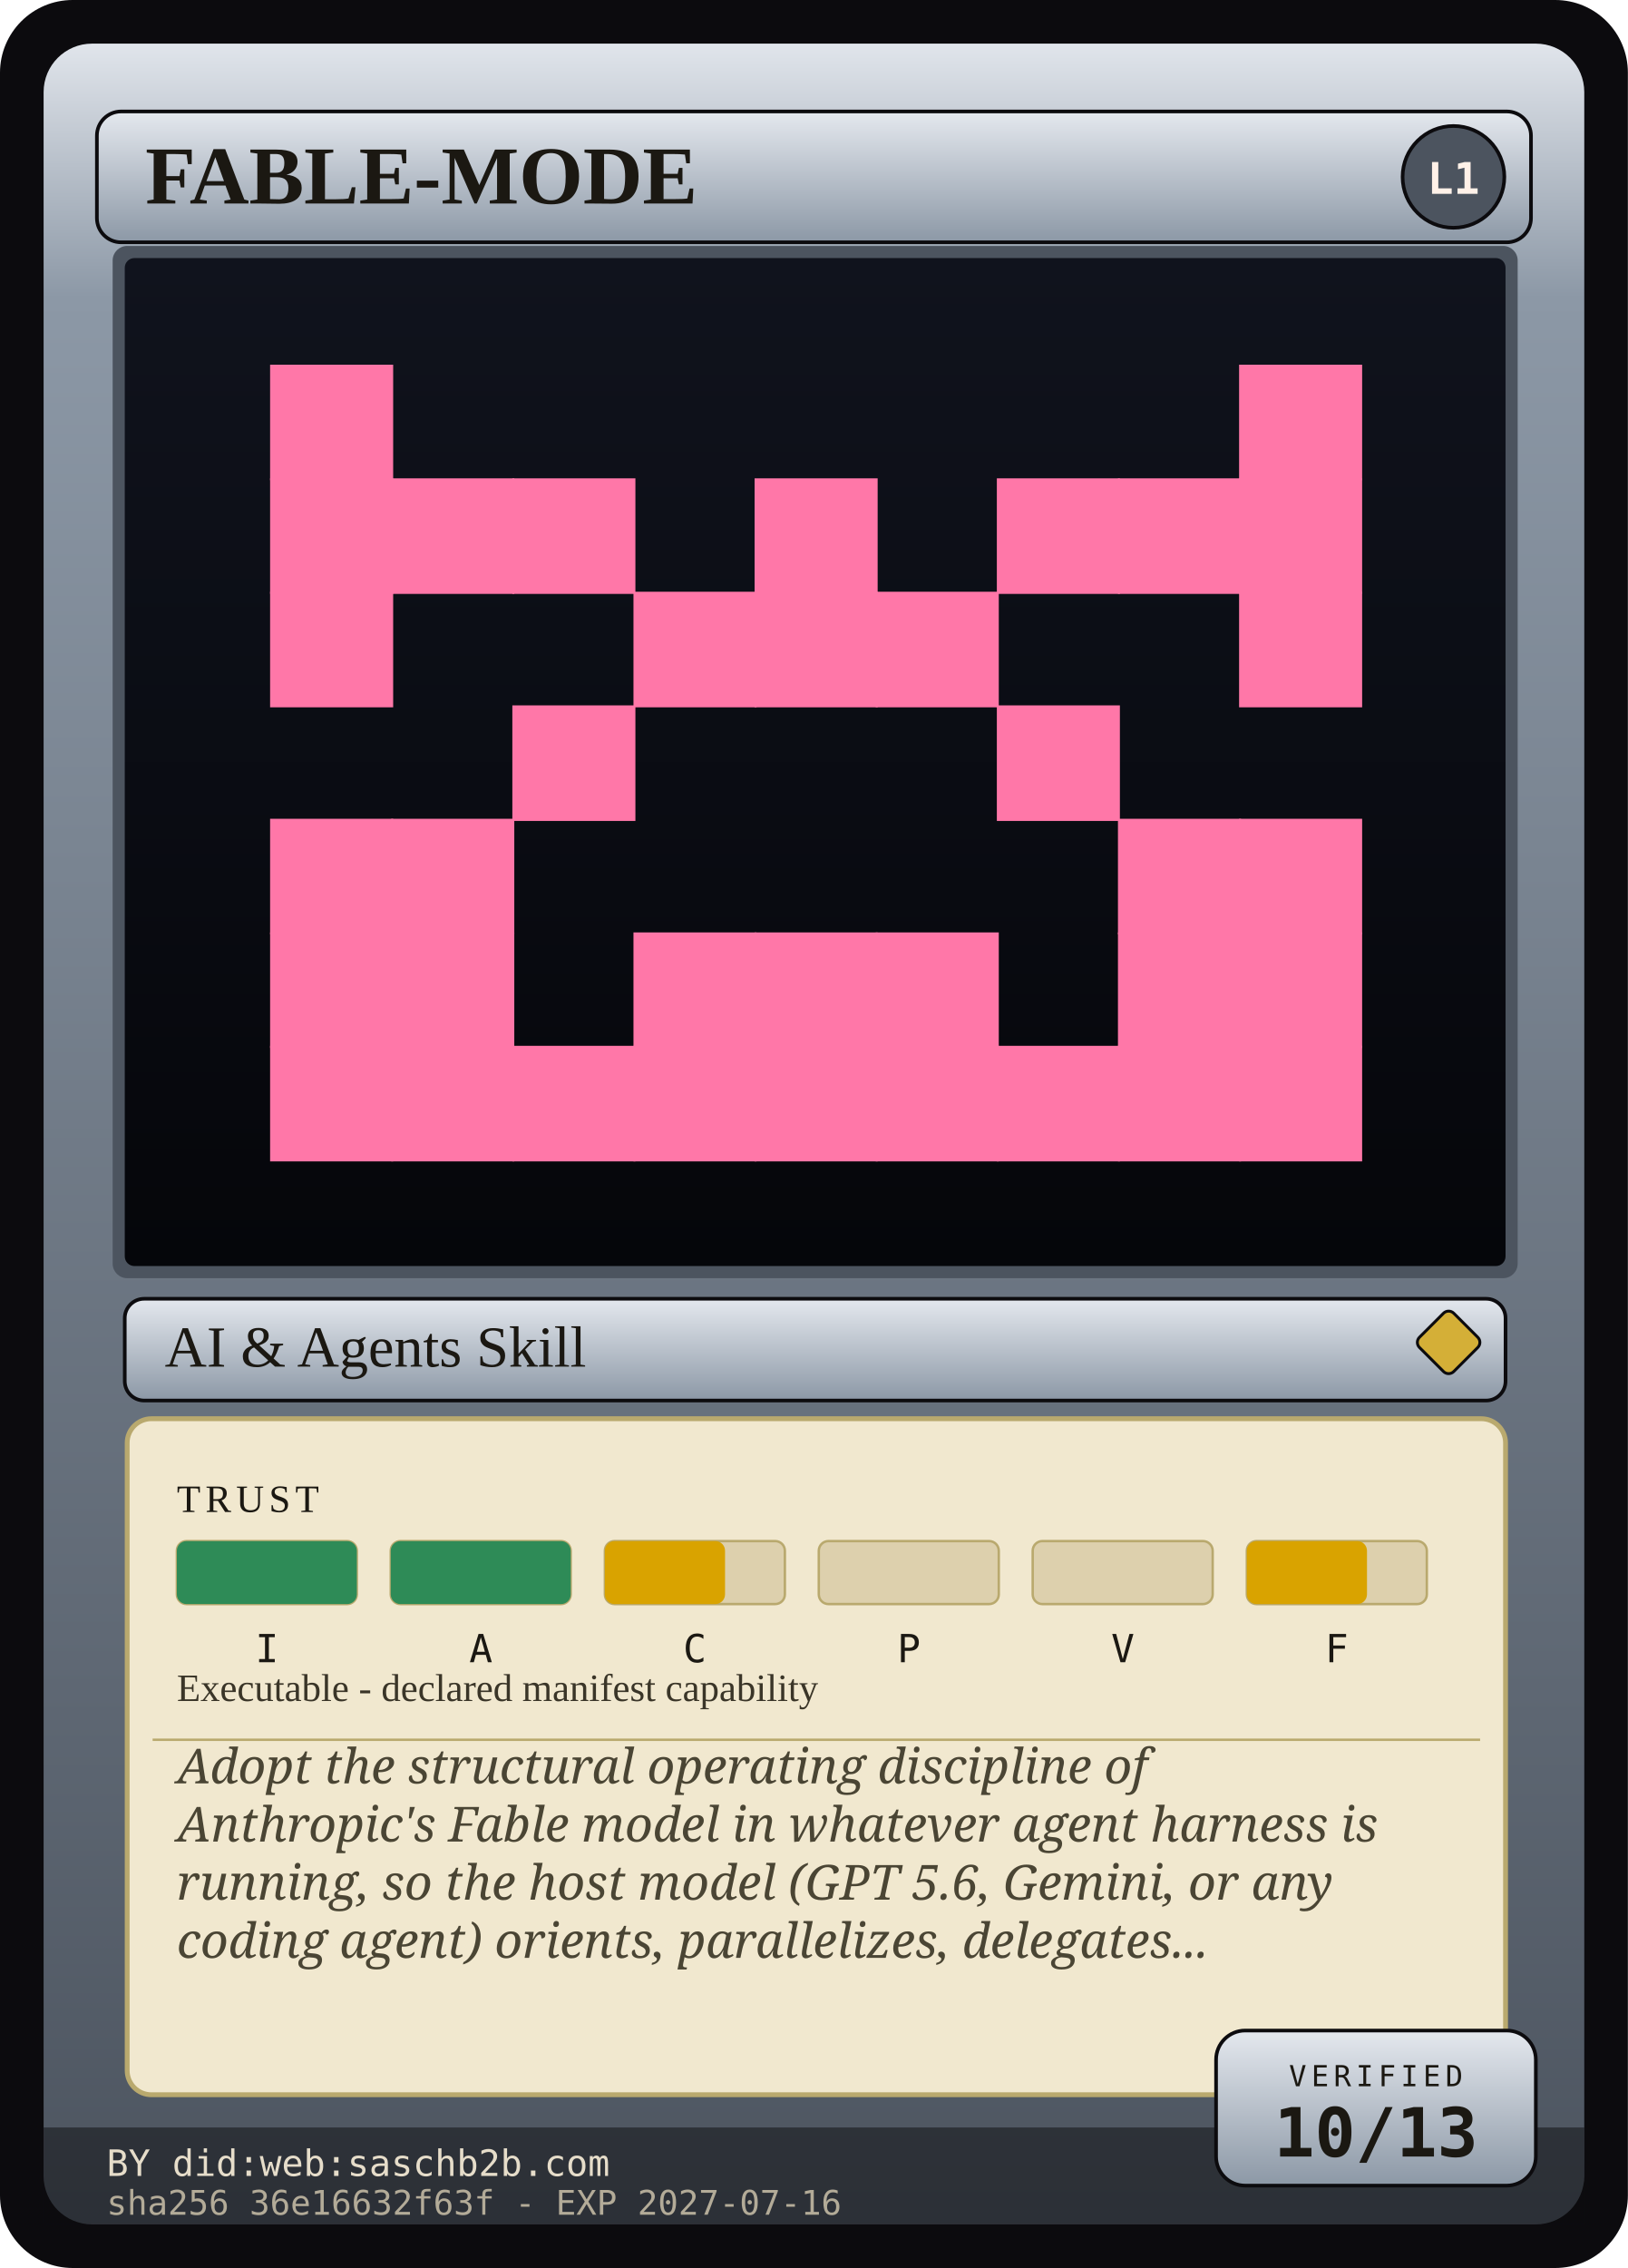
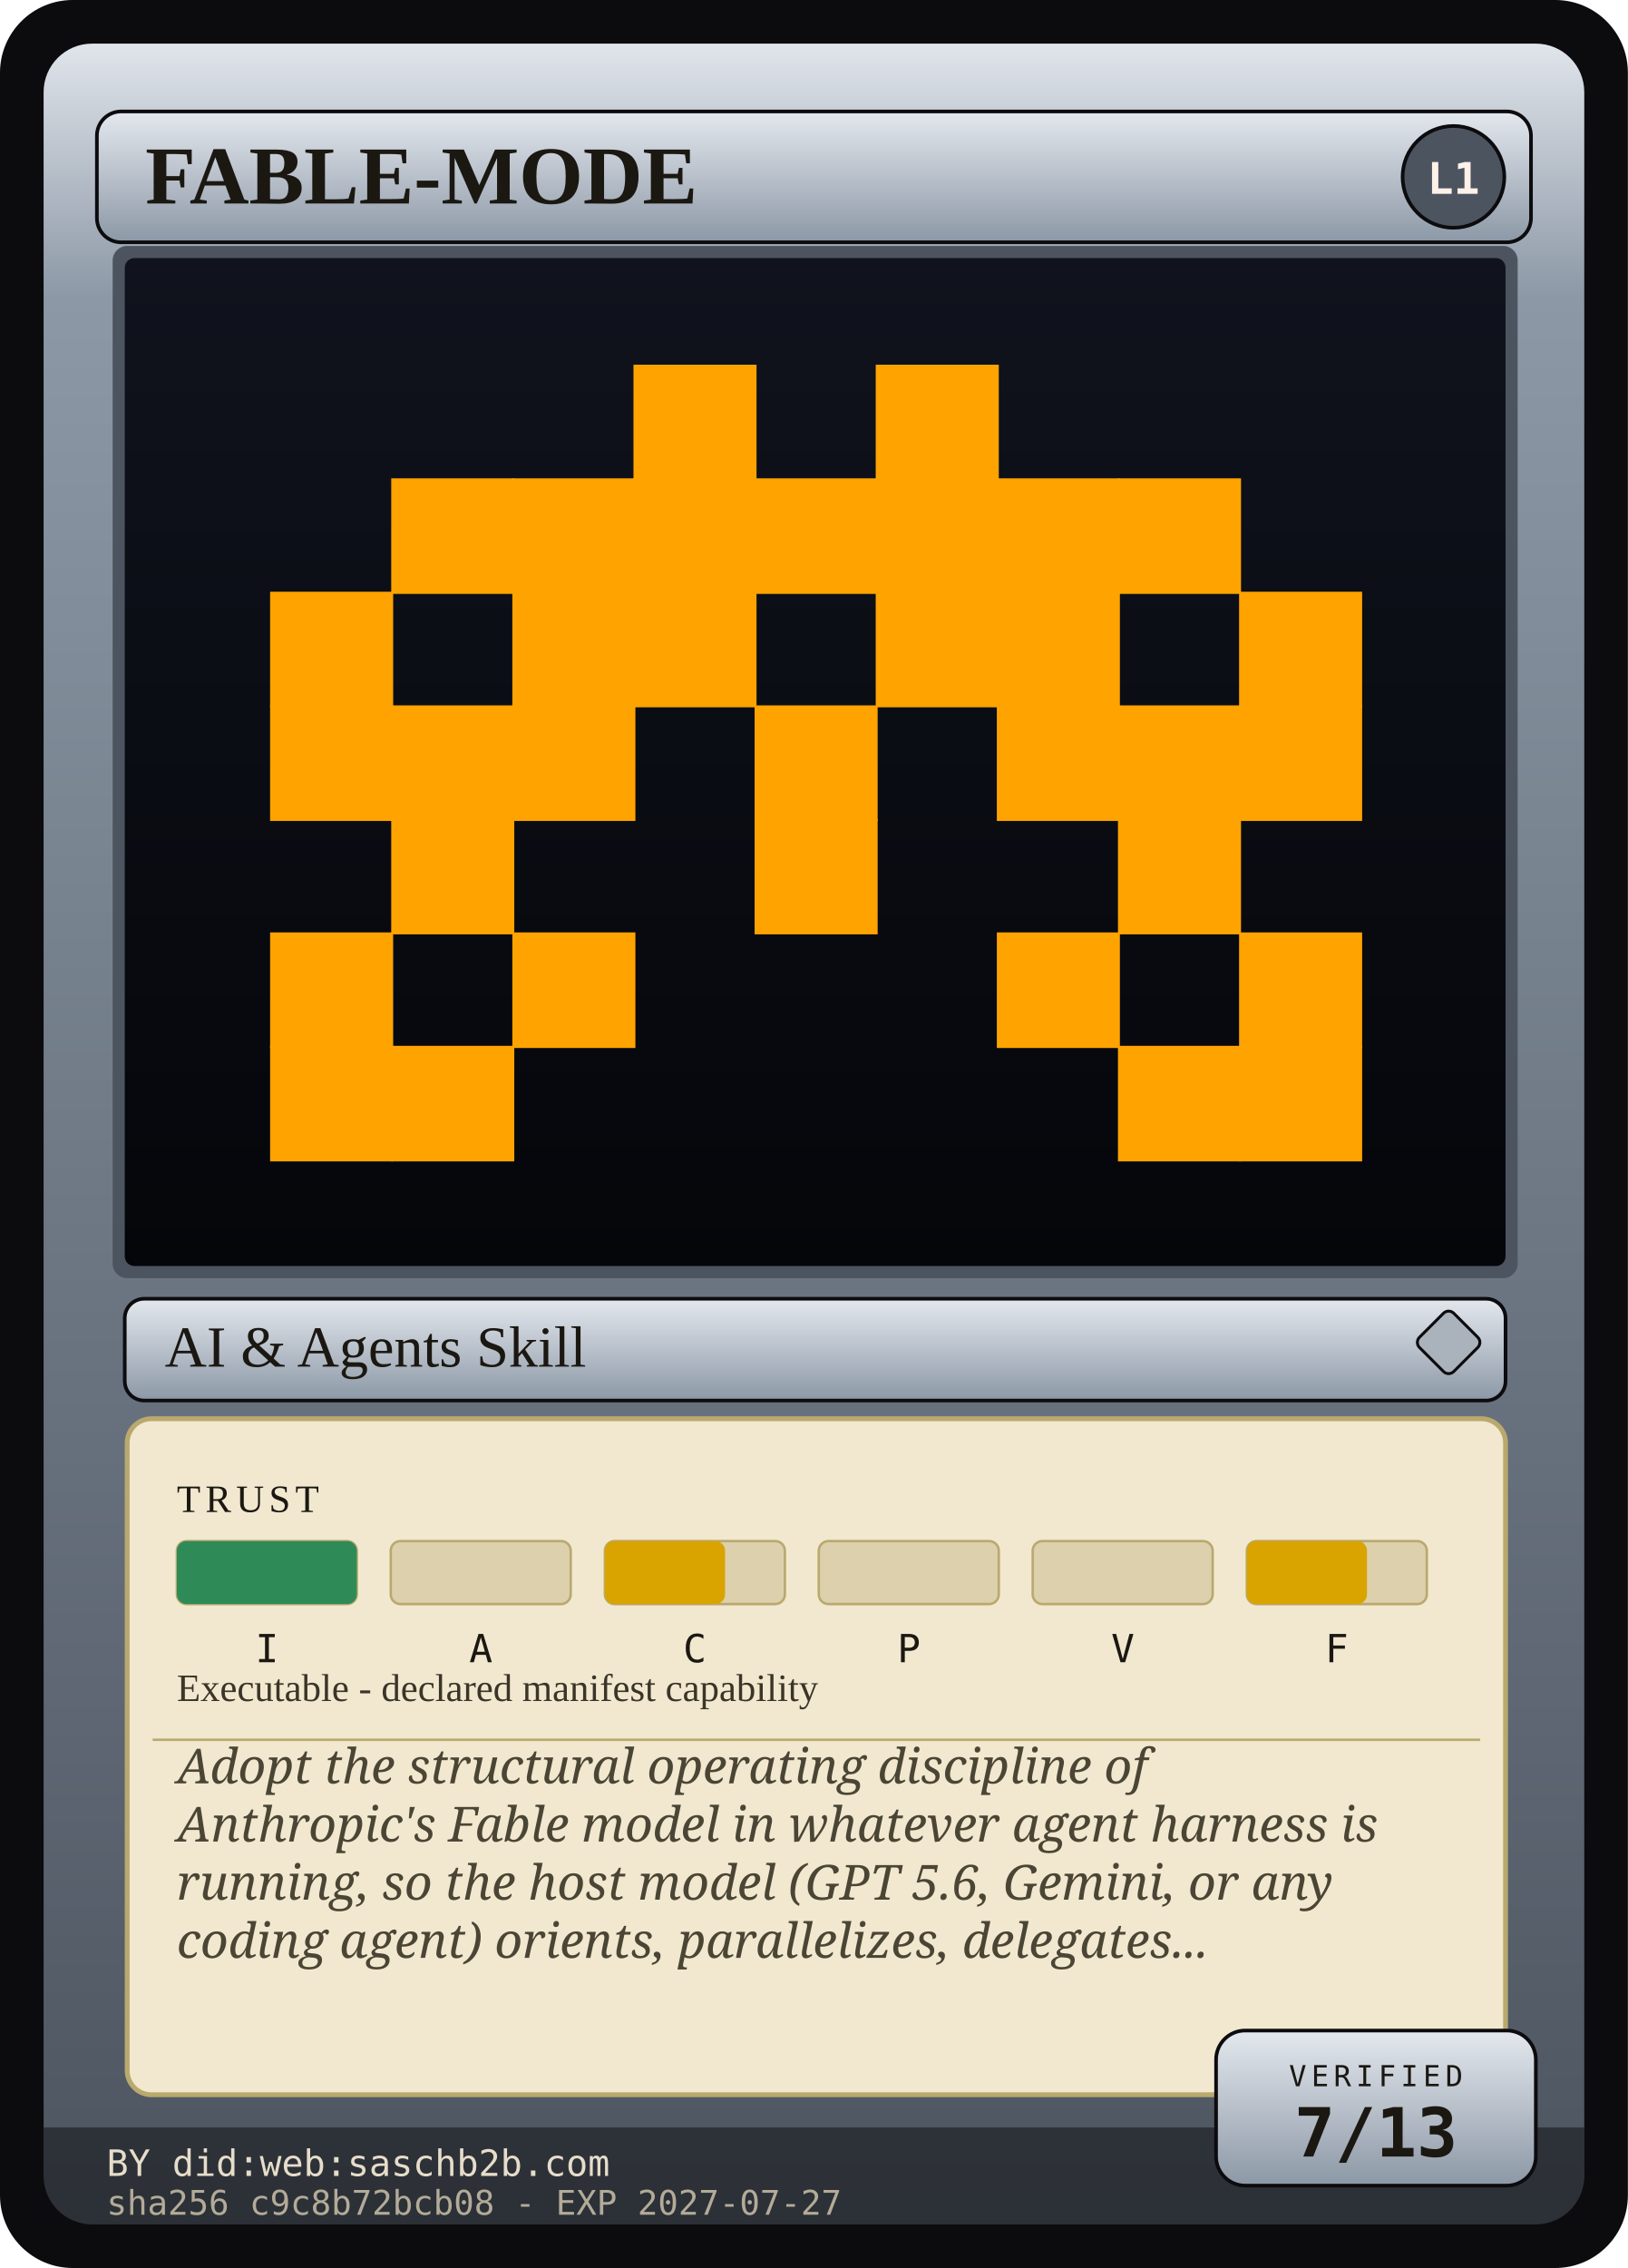
<svg xmlns="http://www.w3.org/2000/svg" width="672" height="936" viewBox="0 0 672 936" font-family="Georgia,'Times New Roman',serif">
  <defs>
    <linearGradient id="frame" x1="0" y1="0" x2="0" y2="1">
      <stop offset="0" stop-color="#e4e8ee" />
      <stop offset="0.12" stop-color="#8c98a6" />
      <stop offset="1" stop-color="#4c545f" />
    </linearGradient>
    <linearGradient id="plate" x1="0" y1="0" x2="0" y2="1">
      <stop offset="0" stop-color="#e4e8ee" />
      <stop offset="1" stop-color="#8c98a6" />
    </linearGradient>
    <linearGradient id="art" x1="0" y1="0" x2="0" y2="1">
      <stop offset="0" stop-color="#10131d" />
      <stop offset="1" stop-color="#05060a" />
    </linearGradient>
    <clipPath id="scr">
      <rect x="51.5" y="106.5" width="570" height="416" rx="4" />
    </clipPath>
  </defs>
  <rect x="0" y="0" width="672" height="936" rx="30" fill="#0c0b0e" />
  <rect x="18" y="18" width="636" height="900" rx="20" fill="url(#frame)" />
  <rect x="40" y="46" width="592" height="54" rx="10" fill="url(#plate)" stroke="#0c0b0e" stroke-width="1.5" />
  <text x="60" y="84" font-size="34" font-weight="bold" fill="#1b1812">FABLE-MODE</text>
  <circle cx="600" cy="73" r="21" fill="#4c545f" stroke="#0c0b0e" stroke-width="1.5" />
  <text x="600" y="80" font-size="18" font-weight="bold" fill="#fff1e8" text-anchor="middle" font-family="ui-monospace,monospace">L1</text>
  <rect x="46.5" y="101.5" width="580" height="426" rx="6" fill="#4c545f" />
  <g clip-path="url(#scr)">
    <rect x="51.5" y="106.5" width="570" height="416" fill="url(#art)" />
-     <rect x="111.5" y="150.5" width="50.8" height="47.7" fill="#ff77a8" />
-     <rect x="511.5" y="150.5" width="50.8" height="47.7" fill="#ff77a8" />
-     <rect x="111.5" y="197.4" width="50.8" height="47.7" fill="#ff77a8" />
-     <rect x="511.5" y="197.4" width="50.8" height="47.7" fill="#ff77a8" />
-     <rect x="161.5" y="197.4" width="50.8" height="47.7" fill="#ff77a8" />
-     <rect x="461.5" y="197.4" width="50.8" height="47.7" fill="#ff77a8" />
-     <rect x="211.5" y="197.4" width="50.8" height="47.7" fill="#ff77a8" />
-     <rect x="411.5" y="197.4" width="50.8" height="47.7" fill="#ff77a8" />
-     <rect x="311.5" y="197.4" width="50.8" height="47.7" fill="#ff77a8" />
-     <rect x="111.5" y="244.2" width="50.8" height="47.7" fill="#ff77a8" />
-     <rect x="511.5" y="244.2" width="50.8" height="47.7" fill="#ff77a8" />
-     <rect x="261.5" y="244.2" width="50.8" height="47.7" fill="#ff77a8" />
-     <rect x="361.5" y="244.2" width="50.8" height="47.7" fill="#ff77a8" />
-     <rect x="311.5" y="244.2" width="50.8" height="47.7" fill="#ff77a8" />
-     <rect x="211.5" y="291.1" width="50.8" height="47.7" fill="#ff77a8" />
-     <rect x="411.5" y="291.1" width="50.8" height="47.7" fill="#ff77a8" />
-     <rect x="111.5" y="337.9" width="50.8" height="47.7" fill="#ff77a8" />
-     <rect x="511.5" y="337.9" width="50.8" height="47.7" fill="#ff77a8" />
-     <rect x="161.5" y="337.9" width="50.8" height="47.7" fill="#ff77a8" />
-     <rect x="461.5" y="337.9" width="50.8" height="47.7" fill="#ff77a8" />
-     <rect x="111.5" y="384.8" width="50.8" height="47.7" fill="#ff77a8" />
-     <rect x="511.5" y="384.8" width="50.8" height="47.7" fill="#ff77a8" />
-     <rect x="161.5" y="384.8" width="50.8" height="47.7" fill="#ff77a8" />
-     <rect x="461.5" y="384.8" width="50.8" height="47.7" fill="#ff77a8" />
-     <rect x="261.5" y="384.8" width="50.8" height="47.7" fill="#ff77a8" />
-     <rect x="361.5" y="384.8" width="50.8" height="47.7" fill="#ff77a8" />
-     <rect x="311.5" y="384.8" width="50.8" height="47.7" fill="#ff77a8" />
-     <rect x="111.5" y="431.6" width="50.8" height="47.7" fill="#ff77a8" />
-     <rect x="511.5" y="431.6" width="50.8" height="47.7" fill="#ff77a8" />
-     <rect x="161.5" y="431.6" width="50.8" height="47.7" fill="#ff77a8" />
-     <rect x="461.5" y="431.6" width="50.8" height="47.7" fill="#ff77a8" />
-     <rect x="211.5" y="431.6" width="50.8" height="47.7" fill="#ff77a8" />
-     <rect x="411.5" y="431.6" width="50.8" height="47.7" fill="#ff77a8" />
-     <rect x="261.5" y="431.6" width="50.8" height="47.7" fill="#ff77a8" />
-     <rect x="361.5" y="431.6" width="50.8" height="47.7" fill="#ff77a8" />
-     <rect x="311.5" y="431.6" width="50.8" height="47.7" fill="#ff77a8" />
+     <rect x="261.5" y="150.5" width="50.8" height="47.7" fill="#ffa300" />
+     <rect x="361.5" y="150.5" width="50.8" height="47.7" fill="#ffa300" />
+     <rect x="161.5" y="197.4" width="50.8" height="47.7" fill="#ffa300" />
+     <rect x="461.5" y="197.4" width="50.8" height="47.7" fill="#ffa300" />
+     <rect x="211.5" y="197.4" width="50.8" height="47.7" fill="#ffa300" />
+     <rect x="411.5" y="197.4" width="50.8" height="47.7" fill="#ffa300" />
+     <rect x="261.5" y="197.4" width="50.8" height="47.7" fill="#ffa300" />
+     <rect x="361.5" y="197.4" width="50.8" height="47.7" fill="#ffa300" />
+     <rect x="311.5" y="197.4" width="50.8" height="47.7" fill="#ffa300" />
+     <rect x="111.5" y="244.2" width="50.8" height="47.7" fill="#ffa300" />
+     <rect x="511.5" y="244.2" width="50.8" height="47.7" fill="#ffa300" />
+     <rect x="211.5" y="244.2" width="50.8" height="47.7" fill="#ffa300" />
+     <rect x="411.5" y="244.2" width="50.8" height="47.7" fill="#ffa300" />
+     <rect x="261.5" y="244.2" width="50.8" height="47.7" fill="#ffa300" />
+     <rect x="361.5" y="244.2" width="50.8" height="47.7" fill="#ffa300" />
+     <rect x="111.5" y="291.1" width="50.8" height="47.7" fill="#ffa300" />
+     <rect x="511.5" y="291.1" width="50.8" height="47.7" fill="#ffa300" />
+     <rect x="161.5" y="291.1" width="50.8" height="47.7" fill="#ffa300" />
+     <rect x="461.5" y="291.1" width="50.8" height="47.7" fill="#ffa300" />
+     <rect x="211.5" y="291.1" width="50.8" height="47.7" fill="#ffa300" />
+     <rect x="411.5" y="291.1" width="50.8" height="47.7" fill="#ffa300" />
+     <rect x="311.5" y="291.1" width="50.8" height="47.7" fill="#ffa300" />
+     <rect x="161.5" y="337.9" width="50.8" height="47.7" fill="#ffa300" />
+     <rect x="461.5" y="337.9" width="50.8" height="47.7" fill="#ffa300" />
+     <rect x="311.5" y="337.9" width="50.8" height="47.7" fill="#ffa300" />
+     <rect x="111.5" y="384.8" width="50.8" height="47.7" fill="#ffa300" />
+     <rect x="511.5" y="384.8" width="50.8" height="47.7" fill="#ffa300" />
+     <rect x="211.5" y="384.8" width="50.8" height="47.7" fill="#ffa300" />
+     <rect x="411.5" y="384.8" width="50.8" height="47.7" fill="#ffa300" />
+     <rect x="111.5" y="431.6" width="50.8" height="47.7" fill="#ffa300" />
+     <rect x="511.5" y="431.6" width="50.8" height="47.7" fill="#ffa300" />
+     <rect x="161.5" y="431.6" width="50.8" height="47.7" fill="#ffa300" />
+     <rect x="461.5" y="431.6" width="50.8" height="47.7" fill="#ffa300" />
  </g>
  <rect x="51.5" y="536" width="570" height="42" rx="8" fill="url(#plate)" stroke="#0c0b0e" stroke-width="1.5" />
  <text x="68" y="564" font-size="24" fill="#1b1812">AI &amp; Agents Skill</text>
-   <rect x="588" y="544" width="20" height="20" rx="3" transform="rotate(45 598 554)" fill="#d4af37" stroke="#0c0b0e" stroke-width="1.2" />
+   <rect x="588" y="544" width="20" height="20" rx="3" transform="rotate(45 598 554)" fill="#aab2bb" stroke="#0c0b0e" stroke-width="1.2" />
  <rect x="52.5" y="585.5" width="569" height="279" rx="10" fill="#f1e8cf" stroke="#b9a96e" stroke-width="2" />
  <text x="73" y="624" font-size="16" letter-spacing="2" fill="#1b1812">TRUST</text>
  <rect x="73.0" y="636" width="74.3" height="26" rx="4" fill="#ddd0ad" stroke="#b9a96e" stroke-width="1" />
  <rect x="73.0" y="636" width="74.3" height="26" rx="4" fill="#2e8b57" />
  <text x="110.2" y="686" font-size="16" fill="#1b1812" text-anchor="middle" font-family="ui-monospace,monospace">I</text>
  <rect x="161.3" y="636" width="74.3" height="26" rx="4" fill="#ddd0ad" stroke="#b9a96e" stroke-width="1" />
-   <rect x="161.3" y="636" width="74.3" height="26" rx="4" fill="#2e8b57" />
+   <rect x="161.3" y="636" width="0.0" height="26" rx="4" fill="#8a8378" />
  <text x="198.5" y="686" font-size="16" fill="#1b1812" text-anchor="middle" font-family="ui-monospace,monospace">A</text>
  <rect x="249.7" y="636" width="74.3" height="26" rx="4" fill="#ddd0ad" stroke="#b9a96e" stroke-width="1" />
  <rect x="249.7" y="636" width="49.6" height="26" rx="4" fill="#d9a300" />
  <text x="286.8" y="686" font-size="16" fill="#1b1812" text-anchor="middle" font-family="ui-monospace,monospace">C</text>
  <rect x="338.0" y="636" width="74.3" height="26" rx="4" fill="#ddd0ad" stroke="#b9a96e" stroke-width="1" />
  <rect x="338.0" y="636" width="0.0" height="26" rx="4" fill="#8a8378" />
  <text x="375.2" y="686" font-size="16" fill="#1b1812" text-anchor="middle" font-family="ui-monospace,monospace">P</text>
  <rect x="426.3" y="636" width="74.3" height="26" rx="4" fill="#ddd0ad" stroke="#b9a96e" stroke-width="1" />
  <rect x="426.3" y="636" width="0.0" height="26" rx="4" fill="#8a8378" />
  <text x="463.5" y="686" font-size="16" fill="#1b1812" text-anchor="middle" font-family="ui-monospace,monospace">V</text>
  <rect x="514.7" y="636" width="74.3" height="26" rx="4" fill="#ddd0ad" stroke="#b9a96e" stroke-width="1" />
  <rect x="514.7" y="636" width="49.6" height="26" rx="4" fill="#d9a300" />
  <text x="551.8" y="686" font-size="16" fill="#1b1812" text-anchor="middle" font-family="ui-monospace,monospace">F</text>
  <text x="73" y="702" font-size="16" fill="#3a3528">Executable - declared manifest capability</text>
  <line x1="63" y1="718" x2="611" y2="718" stroke="#b9a96e" stroke-width="1" />
  <text x="73" y="736" font-size="20" font-style="italic" fill="#4a4534" font-family="Georgia,serif">Adopt the structural operating discipline of</text>
  <text x="73" y="760" font-size="20" font-style="italic" fill="#4a4534" font-family="Georgia,serif">Anthropic's Fable model in whatever agent harness is</text>
  <text x="73" y="784" font-size="20" font-style="italic" fill="#4a4534" font-family="Georgia,serif">running, so the host model (GPT 5.6, Gemini, or any</text>
  <text x="73" y="808" font-size="20" font-style="italic" fill="#4a4534" font-family="Georgia,serif">coding agent) orients, parallelizes, delegates...</text>
  <rect x="18" y="878" width="636" height="40" fill="#0c0b0e" opacity="0.5" />
  <text x="44" y="898" font-size="15" fill="#e6ddca" font-family="ui-monospace,monospace">BY did:web:saschb2b.com</text>
-   <text x="44" y="914" font-size="14" fill="#b3ab98" font-family="ui-monospace,monospace">sha256 36e16632f63f - EXP 2027-07-16</text>
+   <text x="44" y="914" font-size="14" fill="#b3ab98" font-family="ui-monospace,monospace">sha256 c9c8b72bcb08 - EXP 2027-07-27</text>
  <rect x="502" y="838" width="132" height="64" rx="12" fill="url(#plate)" stroke="#0c0b0e" stroke-width="1.5" />
  <text x="568" y="861" font-size="12" letter-spacing="2" fill="#1b1812" text-anchor="middle" font-family="ui-monospace,monospace">VERIFIED</text>
-   <text x="568" y="890" font-size="28" font-weight="bold" fill="#1b1812" text-anchor="middle" font-family="ui-monospace,monospace">10/13</text>
+   <text x="568" y="890" font-size="28" font-weight="bold" fill="#1b1812" text-anchor="middle" font-family="ui-monospace,monospace">7/13</text>
</svg>
